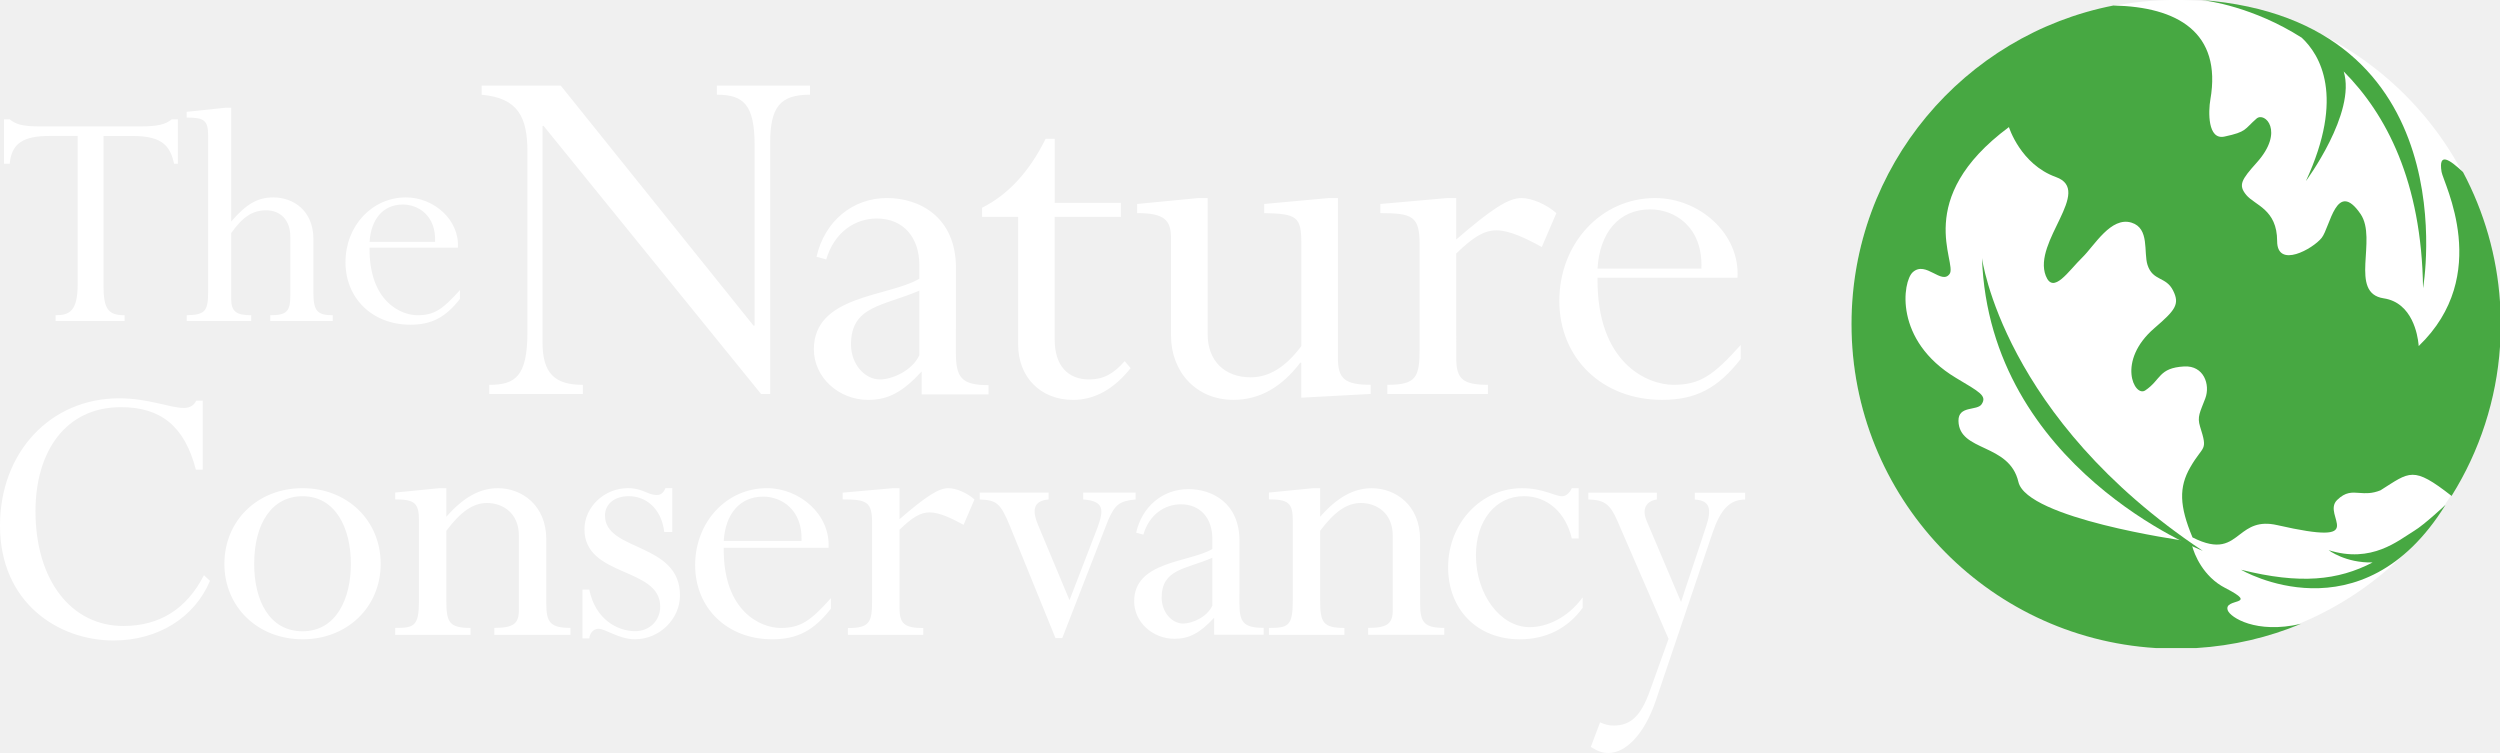
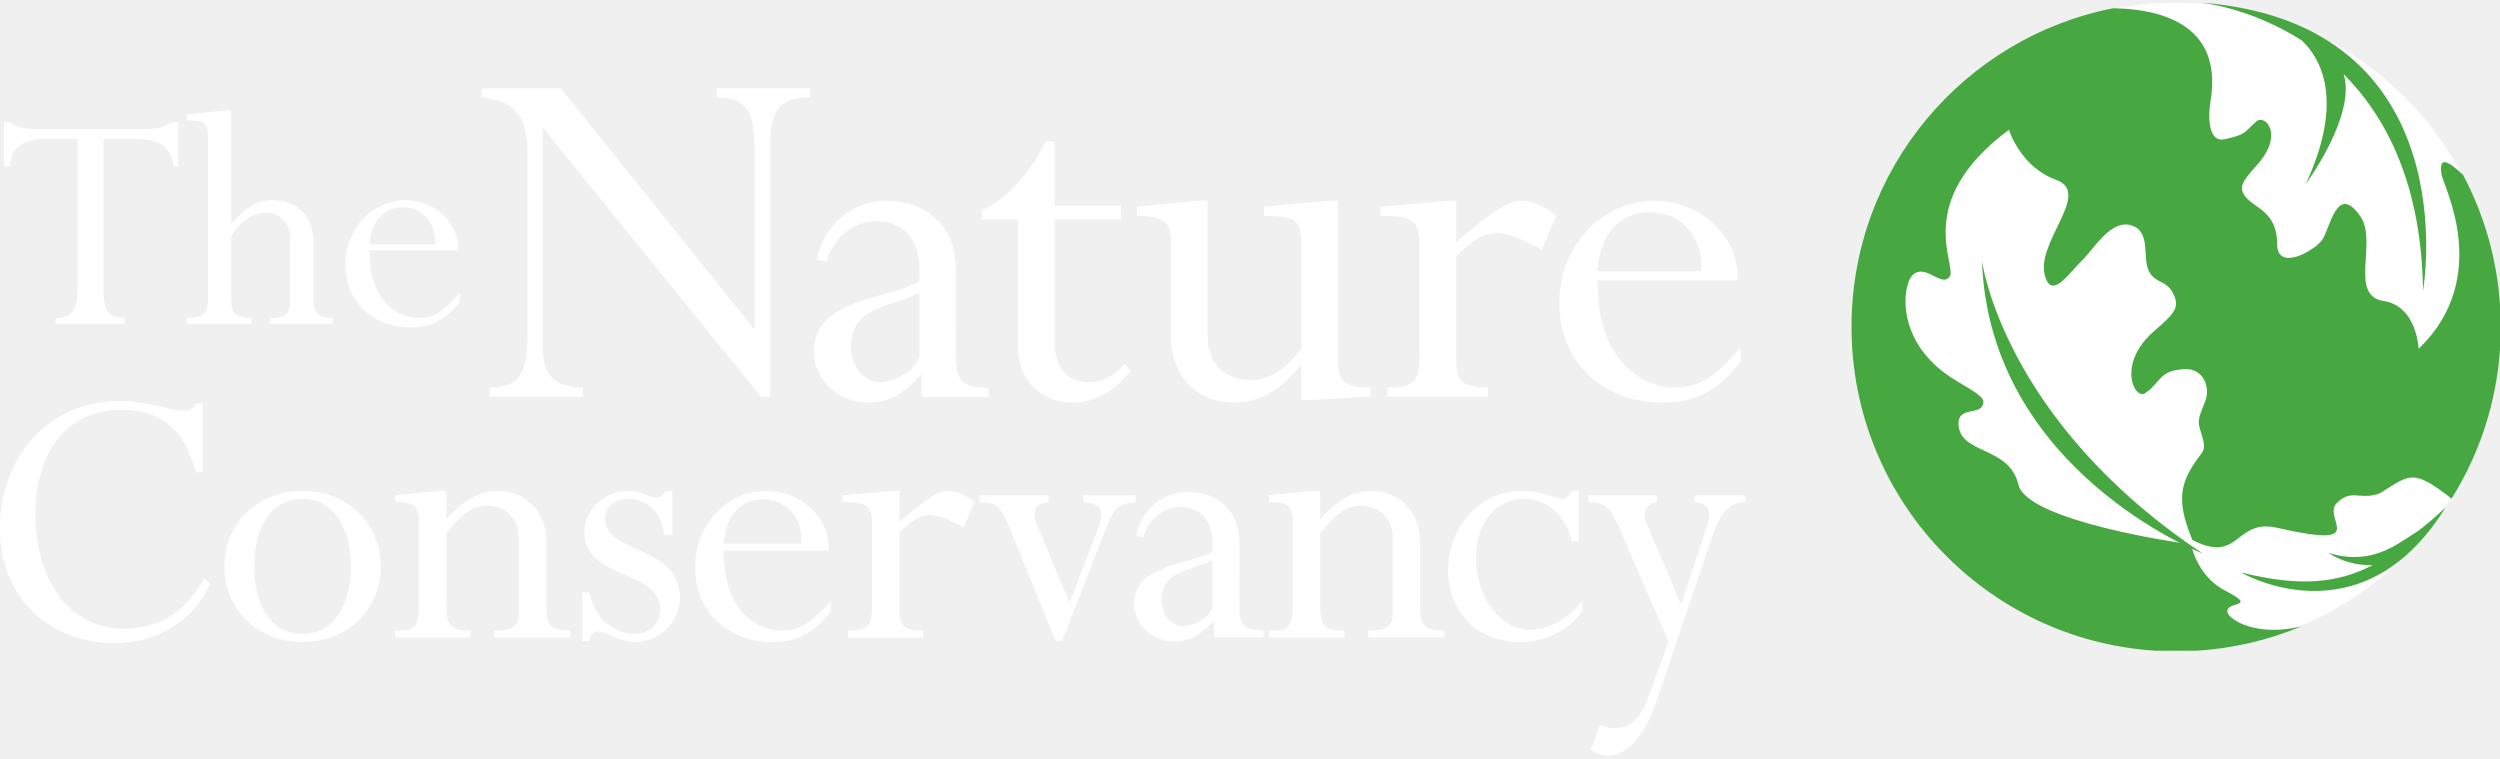
- <svg xmlns="http://www.w3.org/2000/svg" version="1.1" id="Layer_1" x="0px" y="0px" width="250px" height="75.293px" viewBox="0 0 250 75.293" enable-background="new 0 0 250 75.293" xml:space="preserve">
-   <path fill="#FFFFFF" d="M10.35,28.536c0,2.342,0.444,2.987,2.107,2.987v0.579H5.558v-0.579c1.393,0,2.208-0.408,2.208-3.091V13.595  H4.946c-2.615,0-3.803,0.743-3.972,2.78H0.398v-4.444h0.576c0.272,0.237,0.579,0.403,1.055,0.54  c0.445,0.107,1.052,0.169,1.869,0.169h10.185c1.698,0,2.479-0.202,3.093-0.709h0.611v4.445h-0.375  c-0.375-1.625-1.014-2.778-4.105-2.778h-2.956v14.938H10.35z M31.341,23.915c0-2.851-2-4.173-4.01-4.173  c-1.556,0-2.681,0.639-4.211,2.409V10.775h-0.575l-3.875,0.407v0.576c1.701,0,2.143,0.236,2.143,1.799v15.655  c0,1.934-0.343,2.273-2.142,2.311v0.579h6.452v-0.579c-1.494,0-2.003-0.375-2.003-1.625v-6.592c1.156-1.631,2.142-2.275,3.5-2.275  c1.458,0,2.41,1.014,2.41,2.614v5.945c0,1.555-0.371,1.934-2.004,1.934v0.579h6.247v-0.579c-1.593,0-1.935-0.476-1.935-2.311v-5.298  L31.341,23.915L31.341,23.915z M36.958,24.187c0.139-2.24,1.327-3.733,3.329-3.733c1.528,0,3.329,1.083,3.223,3.733H36.958z   M45.789,24.765c0.17-2.784-2.411-5.024-5.194-5.024c-3.397,0-6.046,2.853-6.046,6.48c0,3.639,2.718,6.25,6.488,6.25  c2.101,0,3.498-0.711,4.956-2.577V29.01c-1.733,1.938-2.581,2.514-4.246,2.514c-1.634,0-4.853-1.361-4.792-6.76H45.789z   M77.017,14.316c0-3.606,0.972-4.847,3.985-4.847V8.558h-9.312v0.913c2.692,0,3.771,1.022,3.771,5.061v18.029H75.35L56.076,8.562  h-7.909v0.912c3.659,0.325,4.576,2.26,4.576,5.704V33.21c0,4.469-1.24,5.275-3.819,5.275v0.917h9.361v-0.917  c-2.795,0-4.033-1.129-4.033-4.253V12.591h0.107l21.746,26.806h0.913l0.002-25.081H77.017z M105.472,13.883h-0.912  c-1.617,3.284-3.77,5.601-6.354,6.892v0.915h3.608v12.758c0,3.283,2.26,5.542,5.49,5.542c2.153,0,4.089-1.076,5.758-3.176  l-0.592-0.7c-1.131,1.292-2.156,1.831-3.556,1.831c-2.1,0-3.445-1.348-3.445-3.983V21.689h6.621v-1.401h-6.618V13.883z   M133.795,19.805h-0.918l-6.459,0.593v0.914c3.281,0.056,3.715,0.375,3.715,3.014v10.281c-1.563,2.104-3.229,3.125-5.062,3.125  c-2.583,0-4.305-1.617-4.305-4.309V19.804h-0.917l-6.139,0.593v0.913c2.75,0,3.393,0.702,3.393,2.53v9.742  c0,3.554,2.473,6.403,6.242,6.403c2.583,0,4.795-1.238,6.68-3.716h0.104v3.5l6.941-0.375v-0.916c-2.582,0-3.279-0.592-3.279-2.689  l0.004-15.986V19.805z M145.621,25.351c1.721-1.667,2.799-2.317,4.037-2.317c1.287,0,2.957,0.809,4.521,1.667l1.459-3.389  c-0.971-0.858-2.426-1.505-3.503-1.505c-1.296,0-2.959,1.079-6.513,4.144v-4.144h-0.916l-6.674,0.591v0.914  c3.229,0,3.93,0.323,3.93,3.125v10.386c0,2.906-0.321,3.659-3.229,3.659v0.917h10.063v-0.917c-2.527,0-3.172-0.593-3.172-2.69  L145.621,25.351L145.621,25.351L145.621,25.351z M159.752,26.858c0.207-3.555,2.1-5.92,5.273-5.92c2.422,0,5.275,1.719,5.115,5.919  H159.75v0.001H159.752z M173.748,27.774c0.268-4.416-3.82-7.969-8.234-7.969c-5.383,0-9.581,4.521-9.581,10.281  c0,5.759,4.308,9.9,10.278,9.9c3.338,0,5.549-1.126,7.861-4.089v-1.4c-2.748,3.069-4.088,3.986-6.73,3.986  c-2.578,0-7.692-2.152-7.588-10.708L173.748,27.774L173.748,27.774z M20.271,46.961v-6.893h-0.647  c-0.243,0.485-0.646,0.727-1.25,0.727c-1.369,0-3.546-0.965-6.449-0.965C5.038,39.832,0,45.23,0,52.564  c0,7.693,5.806,11.484,11.364,11.484c4.435,0,8.101-2.295,9.632-5.965l-0.6-0.563c-1.736,3.387-4.436,5.078-8.065,5.078  c-5.194,0-8.782-4.553-8.782-11.484c0-5.925,2.982-10.398,8.542-10.398c3.989,0,6.37,1.898,7.497,6.25h0.684L20.271,46.961  L20.271,46.961z M30.25,49.623c3.306,0,4.838,3.18,4.838,6.77c0,3.463-1.454,6.734-4.836,6.734c-3.303,0-4.834-3.066-4.834-6.734  c0-4.107,1.812-6.77,4.834-6.77 M30.252,63.93c4.475,0,7.817-3.225,7.817-7.545c0-4.346-3.342-7.568-7.815-7.568  c-4.473,0-7.815,3.225-7.815,7.572c0,4.314,3.347,7.539,7.816,7.539 M54.629,53.934c0-3.424-2.461-5.115-4.836-5.115  c-1.819,0-3.465,0.926-5.159,2.857v-2.859h-0.686l-4.431,0.439v0.684c1.935,0,2.379,0.359,2.379,2.098v8.02  c0,2.574-0.486,2.734-2.379,2.734v0.695h7.535v-0.695c-2.136,0-2.419-0.563-2.419-2.736v-6.973c1.413-1.891,2.659-2.783,4.069-2.783  c1.533,0,3.185,0.967,3.185,3.268v7.457c0,1.326-0.525,1.764-2.456,1.764v0.695h7.615v-0.695c-2.014,0-2.417-0.561-2.417-2.412  V53.93V53.934z M67.228,53.207v-4.393h-0.683c-0.201,0.484-0.486,0.686-0.848,0.686c-0.965,0-1.409-0.686-2.898-0.686  c-2.375,0-4.353,1.896-4.353,4.109c0,4.834,7.575,3.748,7.575,7.736c0,1.414-1.086,2.459-2.498,2.459  c-1.771,0-3.992-1.176-4.594-4.156h-0.685v4.875h0.686c0.042-0.514,0.406-0.959,0.928-0.959c0.687,0,2.056,1.051,3.629,1.051  c2.455,0,4.511-2.016,4.511-4.396c0-5.322-7.5-4.354-7.5-7.98c0-1.166,0.972-1.936,2.382-1.936c1.692,0,3.264,1.209,3.545,3.582  l0.805,0.004L67.228,53.207z M72.374,54.094c0.161-2.658,1.573-4.432,3.948-4.432c1.816,0,3.949,1.293,3.83,4.432H72.374z   M82.853,54.783c0.203-3.305-2.86-5.967-6.167-5.967c-4.03,0-7.172,3.383-7.172,7.697c0,4.311,3.225,7.416,7.697,7.416  c2.5,0,4.15-0.85,5.882-3.064v-1.051c-2.053,2.303-3.061,2.982-5.038,2.982c-1.933,0-5.759-1.611-5.681-8.014H82.853L82.853,54.783  L82.853,54.783z M89.953,52.971c1.289-1.248,2.094-1.732,3.019-1.732c0.968,0,2.217,0.605,3.385,1.244l1.09-2.539  c-0.722-0.645-1.813-1.127-2.62-1.127c-0.965,0-2.216,0.805-4.875,3.102V48.82h-0.687l-5,0.445v0.676  c2.421,0,2.944,0.242,2.944,2.342v7.781c0,2.174-0.244,2.74-2.419,2.74v0.686h7.535v-0.686c-1.894,0-2.375-0.445-2.375-2.016  L89.953,52.971L89.953,52.971z M103.771,52.404c-0.643-1.572-0.281-2.34,1.089-2.459v-0.684h-6.889v0.684  c1.69,0.082,2.056,0.324,3.02,2.658l4.556,11.203h0.68l4.597-11.809c0.687-1.533,1.092-1.889,2.739-2.053V49.26h-5.244v0.686  c2.097,0.162,2.097,1.008,1.412,2.863l-2.781,7.209l-3.183-7.615h0.004V52.404z M142.008,53.934c0-3.422-2.454-5.113-4.834-5.113  c-1.813,0-3.465,0.926-5.159,2.855v-2.859h-0.681l-4.438,0.438v0.684c1.938,0,2.383,0.365,2.383,2.102v8.014  c0,2.576-0.484,2.738-2.383,2.738v0.691h7.541v-0.691c-2.137,0-2.422-0.561-2.422-2.734V53.08c1.417-1.891,2.661-2.781,4.074-2.781  c1.531,0,3.186,0.969,3.186,3.266v7.457c0,1.326-0.523,1.768-2.459,1.768v0.691h7.609v-0.691c-2.01,0-2.414-0.563-2.414-2.416  l-0.004-6.441V53.934z M157.869,48.82h-0.688c-0.24,0.525-0.606,0.805-0.97,0.805c-0.725,0-1.891-0.805-4.027-0.805  c-4.068,0-7.373,3.5-7.373,7.896c0,4.27,2.938,7.215,7.173,7.215c2.575,0,4.755-1.053,6.282-3.148v-1.047  c-1.489,2.057-3.584,2.98-5.316,2.98c-2.902,0-5.357-3.27-5.357-7.18c0-3.5,1.978-5.918,4.793-5.918c2.38,0,4.191,1.65,4.795,4.23  h0.689v-5.033V48.82z M164.682,52.125c-0.529-1.209-0.084-2.014,1.004-2.176v-0.684h-6.854v0.684  c1.65,0.041,2.176,0.484,2.904,2.133l5.119,11.807L165,69.051c-0.889,2.498-1.893,3.504-3.627,3.504  c-0.484,0-0.805-0.08-1.365-0.318l-0.93,2.459c0.726,0.439,1.172,0.604,1.77,0.604c1.736,0,3.592-1.893,4.717-5.193l5.684-16.807  c0.807-2.375,1.732-3.344,3.266-3.344v-0.682h-5.035v0.682c1.566,0.084,1.689,1.01,1.127,2.699l-2.504,7.539l-3.422-8.066  L164.682,52.125z M91.931,29.062c-3.605,1.561-6.833,1.506-6.833,5.382c0,1.939,1.344,3.501,2.905,3.501  c1.129,0,3.178-0.806,3.931-2.424v-6.459H91.931z M95.588,35.242c0,2.509,0.544,3.272,3.267,3.272v0.926h-6.686v-2.293l-0.009,0.006  c-1.886,2.049-3.348,2.836-5.34,2.836c-2.959,0-5.434-2.261-5.434-5.06c0-5.439,7.431-5.22,10.547-7.055V26.48  c0-2.691-1.561-4.629-4.25-4.629c-2.155,0-4.253,1.348-5.058,4.094l-0.972-0.271c0.81-3.556,3.607-5.871,7.051-5.871  c3.177,0,6.892,1.833,6.892,6.997l-0.008,8.445 M121.235,55.779c-2.673,1.156-5.069,1.113-5.069,3.986c0,1.438,1,2.59,2.158,2.59  c0.836,0,2.354-0.594,2.912-1.795L121.235,55.779L121.235,55.779z M123.944,60.363c0,1.854,0.405,2.42,2.423,2.42v0.691h-4.952  v-1.701l-0.011,0.008c-1.396,1.514-2.479,2.098-3.958,2.098c-2.194,0-4.03-1.676-4.03-3.752c0-4.025,5.508-3.867,7.819-5.227v-1.031  c0-2-1.156-3.439-3.153-3.439c-1.593,0-3.15,1-3.75,3.035l-0.717-0.201c0.597-2.633,2.673-4.352,5.227-4.352  c2.356,0,5.107,1.361,5.107,5.189l-0.007,6.258" />
-   <path fill="none" d="M250,30.183c-0.305-4.539-1.566-8.961-3.701-12.978c-1.354-1.259-2.469-2.045-2.143-0.019  c0.18,1.12,5.113,10.313-2.287,17.42l-0.018-0.2c-0.082-0.839-0.59-4.139-3.48-4.572c-3.525-0.527-0.6-5.917-2.313-8.431  c-2.42-3.541-3.041,1.32-3.893,2.386c-0.865,1.087-4.451,3.111-4.451,0.319c0-3.18-2.23-3.576-3.088-4.611  c-0.82-0.993-0.49-1.519,1.053-3.242c2.816-3.139,0.789-5.118-0.031-4.392c-1.234,1.076-0.943,1.312-3.201,1.794  c-1.699,0.373-1.617-2.523-1.41-3.706c1.168-6.718-3.307-9.271-9.703-9.398c-14.926,2.926-26.184,16.074-26.184,31.856  c0,17.244,13.449,31.339,30.422,32.396h4.078c3.68-0.229,7.205-1.07,10.449-2.422c-4.527,1.049-7.074-0.672-7.318-1.336  c-0.492-1.303,3.311-0.414-0.271-2.256c-2.166-1.113-3.088-3.324-3.32-4.295l-0.74-0.408c-0.129-0.033-0.215-0.063-0.195-0.041  c0,0-15.561-2.195-16.414-5.853c-0.91-3.913-5.932-2.978-5.994-6.104c-0.027-1.561,1.865-0.984,2.316-1.666  c0.564-0.856-0.207-1.221-2.568-2.636c-6.236-3.744-5.336-9.646-4.32-10.566c0.66-0.6,1.385-0.264,2.045,0.074  c0.65,0.328,1.238,0.66,1.641,0.097c0.811-1.121-3.793-7.472,5.932-14.685c0,0,1.152,3.722,4.697,4.995  c3.768,1.353-2.344,6.453-1.012,9.875c0.75,1.922,2.27-0.491,3.662-1.84c1.193-1.158,2.85-4.116,4.916-3.472  c1.824,0.569,1.188,2.958,1.596,4.228c0.537,1.647,1.852,1.127,2.561,2.569c0.688,1.379,0.203,1.958-1.879,3.756  c-3.799,3.283-1.99,6.941-0.91,6.223c1.602-1.073,1.307-2.252,3.9-2.398c1.949-0.106,2.627,1.813,2.104,3.197  c-0.525,1.39-0.832,1.824-0.521,2.818c0.807,2.547,0.334,1.77-0.99,4.088c-1.131,1.975-1.09,3.836,0.234,6.994  c2.672,1.359,3.674,0.52,4.773-0.326c0.875-0.666,1.816-1.336,3.703-0.902c9.553,2.18,4.361-0.936,5.988-2.516  c0.84-0.82,1.48-0.764,2.238-0.705c0.58,0.043,1.23,0.088,2.094-0.26c2.941-1.851,3.227-2.478,7.111,0.561  c2.818-4.504,4.484-9.633,4.844-14.933v-4.481V30.183L250,30.183z" />
-   <ellipse fill="#FFFFFF" cx="217.574" cy="32.399" rx="32.426" ry="32.404" />
-   <path fill="#47A842" d="M250,30.183c-0.305-4.539-1.566-8.961-3.701-12.978c-1.354-1.259-2.469-2.045-2.143-0.019  c0.18,1.12,5.113,10.313-2.287,17.42l-0.018-0.2c-0.082-0.839-0.59-4.139-3.48-4.572c-3.525-0.527-0.6-5.917-2.313-8.431  c-2.42-3.541-3.041,1.32-3.893,2.386c-0.865,1.087-4.451,3.111-4.451,0.319c0-3.18-2.23-3.576-3.088-4.611  c-0.82-0.993-0.49-1.519,1.053-3.242c2.816-3.139,0.789-5.118-0.031-4.392c-1.234,1.076-0.943,1.312-3.201,1.794  c-1.699,0.373-1.617-2.523-1.41-3.706c1.168-6.718-3.307-9.271-9.703-9.398c-14.926,2.926-26.184,16.074-26.184,31.856  c0,17.244,13.449,31.339,30.422,32.396h4.078c3.68-0.229,7.205-1.07,10.449-2.422c-4.527,1.049-7.074-0.672-7.318-1.336  c-0.492-1.303,3.311-0.414-0.271-2.256c-2.166-1.113-3.088-3.324-3.32-4.295l-0.74-0.408c-0.129-0.033-0.215-0.063-0.195-0.041  c0,0-15.561-2.195-16.414-5.853c-0.91-3.913-5.932-2.978-5.994-6.104c-0.027-1.561,1.865-0.984,2.316-1.666  c0.564-0.856-0.207-1.221-2.568-2.636c-6.236-3.744-5.336-9.646-4.32-10.566c0.66-0.6,1.385-0.264,2.045,0.074  c0.65,0.328,1.238,0.66,1.641,0.097c0.811-1.121-3.793-7.472,5.932-14.685c0,0,1.152,3.722,4.697,4.995  c3.768,1.353-2.344,6.453-1.012,9.875c0.75,1.922,2.27-0.491,3.662-1.84c1.193-1.158,2.85-4.116,4.916-3.472  c1.824,0.569,1.188,2.958,1.596,4.228c0.537,1.647,1.852,1.127,2.561,2.569c0.688,1.379,0.203,1.958-1.879,3.756  c-3.799,3.283-1.99,6.941-0.91,6.223c1.602-1.073,1.307-2.252,3.9-2.398c1.949-0.106,2.627,1.813,2.104,3.197  c-0.525,1.39-0.832,1.824-0.521,2.818c0.807,2.547,0.334,1.77-0.99,4.088c-1.131,1.975-1.09,3.836,0.234,6.994  c2.672,1.359,3.674,0.52,4.773-0.326c0.875-0.666,1.816-1.336,3.703-0.902c9.553,2.18,4.361-0.936,5.988-2.516  c0.84-0.82,1.48-0.764,2.238-0.705c0.58,0.043,1.23,0.088,2.094-0.26c2.941-1.851,3.227-2.478,7.111,0.561  c2.818-4.504,4.484-9.633,4.844-14.933v-4.481V30.183L250,30.183z" />
+ <svg xmlns="http://www.w3.org/2000/svg" version="1.1" id="Layer_1" x="0px" y="0px" width="300px" height="91px" viewBox="-25 -7.854 300 91" enable-background="new -25 -7.854 300 91" xml:space="preserve">
  <g>
-     <path fill="#47A842" d="M220.277,55.084c0,0-21.342-8.283-22.078-29.284C198.195,25.8,200.262,41.768,220.277,55.084    M241.447,53.064c-1.629,0.988-4.268,3.313-8.586,1.951c0,0,1.689,1.299,4.406,1.229c-3.465,1.793-7.221,2.215-13.166,0.73   c0,0,12.037,7.096,20.449-6.488C244.549,50.488,242.459,52.449,241.447,53.064 M220.117-0.005   c0.607,0.069,5.205,0.681,10.059,3.777c1.805,1.689,4.355,5.833,0.414,14.334c0,0,5.059-6.82,3.779-10.961   c4.236,4.253,7.799,10.99,7.936,21.672c0,0,4.709-26.756-22.189-28.822" />
+     <path fill="#FFFFFF" d="M-12.58,26.713c0,2.81,0.533,3.584,2.528,3.584v0.695h-8.279v-0.695c1.672,0,2.65-0.489,2.65-3.709V8.783   h-3.384c-3.138,0-4.563,0.892-4.766,3.336h-0.691V6.787h0.691c0.326,0.284,0.695,0.483,1.266,0.648   c0.534,0.128,1.263,0.203,2.243,0.203h12.222c2.037,0,2.975-0.243,3.711-0.851h0.733v5.333h-0.45   c-0.45-1.95-1.217-3.333-4.926-3.333h-3.547v17.925H-12.58z M12.609,21.167c0-3.421-2.4-5.007-4.812-5.007   c-1.867,0-3.217,0.767-5.053,2.891V5.399h-0.69l-4.65,0.489v0.691c2.042,0,2.572,0.284,2.572,2.159v18.786   c0,2.321-0.412,2.728-2.571,2.773v0.695h7.743v-0.695c-1.793,0-2.403-0.45-2.403-1.95v-7.91c1.387-1.958,2.57-2.73,4.2-2.73   c1.75,0,2.892,1.216,2.892,3.137v7.133c0,1.866-0.445,2.321-2.405,2.321v0.695h7.497v-0.695c-1.911,0-2.322-0.571-2.322-2.773   v-6.357H12.609L12.609,21.167z M19.349,21.494c0.167-2.688,1.593-4.479,3.995-4.479c1.833,0,3.995,1.299,3.867,4.479H19.349z    M29.946,22.188c0.204-3.341-2.893-6.028-6.232-6.028c-4.076,0-7.255,3.423-7.255,7.776c0,4.366,3.262,7.5,7.786,7.5   c2.521,0,4.198-0.854,5.947-3.092v-1.061c-2.08,2.326-3.097,3.017-5.095,3.017c-1.961,0-5.824-1.633-5.75-8.112L29.946,22.188   L29.946,22.188z M67.42,9.649c0-4.327,1.166-5.817,4.782-5.817V2.739H61.027v1.096c3.23,0,4.525,1.227,4.525,6.073v21.635h-0.133   L42.291,2.744H32.8v1.094c4.391,0.39,5.492,2.712,5.492,6.845v21.638c0,5.363-1.488,6.329-4.583,6.329v1.102h11.233V38.65   c-3.354,0-4.839-1.354-4.839-5.103V7.579h0.128l26.095,32.167h1.096l0.002-30.096H67.42z M101.565,9.129h-1.094   c-1.941,3.941-4.524,6.721-7.625,8.271v1.098h4.33v15.31c0,3.938,2.712,6.65,6.588,6.65c2.583,0,4.906-1.292,6.909-3.812   l-0.71-0.84c-1.358,1.55-2.588,2.196-4.268,2.196c-2.52,0-4.134-1.617-4.134-4.779V18.496h7.945v-1.681h-7.941V9.129z    M135.553,16.236h-1.102l-7.751,0.711v1.097c3.938,0.067,4.458,0.45,4.458,3.617v12.337c-1.875,2.524-3.874,3.75-6.074,3.75   c-3.1,0-5.166-1.94-5.166-5.171V16.234h-1.1l-7.367,0.711v1.096c3.3,0,4.072,0.843,4.072,3.036v11.69   c0,4.265,2.968,7.683,7.491,7.683c3.099,0,5.754-1.484,8.016-4.458h0.124v4.2l8.33-0.449v-1.1c-3.099,0-3.936-0.711-3.936-3.228   l0.005-19.183V16.236L135.553,16.236z M149.744,22.891c2.064-2,3.358-2.78,4.845-2.78c1.544,0,3.548,0.971,5.426,2l1.75-4.067   c-1.166-1.029-2.912-1.806-4.204-1.806c-1.556,0-3.551,1.294-7.815,4.973v-4.973h-1.1l-8.008,0.709v1.097   c3.875,0,4.715,0.387,4.715,3.75v12.463c0,3.487-0.385,4.392-3.875,4.392v1.099h12.076v-1.099c-3.031,0-3.807-0.712-3.807-3.229   L149.744,22.891L149.744,22.891L149.744,22.891z M166.701,24.699c0.248-4.266,2.52-7.104,6.328-7.104   c2.906,0,6.329,2.063,6.138,7.103h-12.469v0.001H166.701z M183.496,25.798c0.321-5.299-4.584-9.563-9.881-9.563   c-6.46,0-11.496,5.425-11.496,12.337c0,6.911,5.169,11.88,12.332,11.88c4.006,0,6.659-1.353,9.434-4.907v-1.68   c-3.297,3.683-4.905,4.782-8.076,4.782c-3.094,0-9.229-2.582-9.105-12.849L183.496,25.798L183.496,25.798z M-0.675,48.822v-8.271   h-0.776c-0.292,0.581-0.775,0.871-1.5,0.871c-1.643,0-4.255-1.157-7.739-1.157C-18.955,40.268-25,46.746-25,55.547   c0,9.23,6.967,13.779,13.636,13.779c5.322,0,9.721-2.754,11.559-7.157l-0.72-0.677c-2.083,4.065-5.323,6.094-9.678,6.094   c-6.233,0-10.539-5.463-10.539-13.779c0-7.11,3.578-12.479,10.25-12.479c4.787,0,7.644,2.278,8.997,7.5h0.821L-0.675,48.822   L-0.675,48.822z M11.3,52.017c3.967,0,5.805,3.815,5.805,8.124c0,4.155-1.745,8.081-5.803,8.081c-3.963,0-5.801-3.68-5.801-8.081   c0-4.928,2.174-8.124,5.801-8.124 M11.302,69.185c5.37,0,9.38-3.869,9.38-9.054c0-5.215-4.01-9.082-9.378-9.082   c-5.368,0-9.377,3.871-9.377,9.087c0,5.177,4.016,9.047,9.379,9.047 M40.554,57.189c0-4.108-2.953-6.138-5.803-6.138   c-2.183,0-4.158,1.111-6.191,3.429v-3.432h-0.823l-5.317,0.527v0.82c2.322,0,2.855,0.432,2.855,2.519v9.624   c0,3.088-0.583,3.28-2.855,3.28v0.833h9.042v-0.833c-2.563,0-2.902-0.676-2.902-3.282v-8.368c1.696-2.27,3.191-3.34,4.883-3.34   c1.839,0,3.822,1.161,3.822,3.922v8.948c0,1.592-0.63,2.117-2.947,2.117v0.834h9.138v-0.834c-2.417,0-2.9-0.673-2.9-2.895v-7.737   V57.189z M55.673,56.317v-5.271h-0.819c-0.241,0.58-0.583,0.822-1.018,0.822c-1.158,0-1.69-0.822-3.478-0.822   c-2.85,0-5.224,2.274-5.224,4.93c0,5.801,9.09,4.498,9.09,9.283c0,1.697-1.303,2.951-2.998,2.951c-2.125,0-4.791-1.412-5.513-4.987   h-0.822v5.85h0.823c0.05-0.616,0.487-1.15,1.113-1.15c0.824,0,2.467,1.262,4.354,1.262c2.946,0,5.414-2.42,5.414-5.275   c0-6.387-9-5.225-9-9.576c0-1.399,1.167-2.323,2.858-2.323c2.03,0,3.917,1.451,4.254,4.299l0.966,0.004L55.673,56.317z    M61.848,57.382c0.193-3.189,1.887-5.318,4.737-5.318c2.18,0,4.739,1.552,4.596,5.318H61.848z M74.423,58.209   c0.244-3.966-3.432-7.16-7.4-7.16c-4.836,0-8.606,4.06-8.606,9.236c0,5.173,3.869,8.899,9.236,8.899c3,0,4.98-1.021,7.058-3.677   v-1.262c-2.463,2.764-3.672,3.578-6.045,3.578c-2.32,0-6.911-1.933-6.817-9.616L74.423,58.209L74.423,58.209L74.423,58.209z    M82.943,56.034c1.547-1.498,2.513-2.078,3.623-2.078c1.161,0,2.66,0.726,4.062,1.492l1.308-3.047   c-0.866-0.773-2.175-1.353-3.144-1.353c-1.158,0-2.659,0.967-5.85,3.723v-3.718h-0.825l-6,0.534v0.812   c2.905,0,3.533,0.29,3.533,2.81v9.338c0,2.608-0.293,3.288-2.903,3.288v0.822h9.042v-0.822c-2.273,0-2.85-0.534-2.85-2.42   L82.943,56.034L82.943,56.034z M99.524,55.354c-0.772-1.887-0.337-2.808,1.307-2.951v-0.821h-8.267v0.821   c2.028,0.099,2.467,0.39,3.624,3.19l5.467,13.443h0.816l5.516-14.172c0.825-1.839,1.311-2.267,3.287-2.464v-0.82h-6.293v0.822   c2.517,0.195,2.517,1.211,1.695,3.437l-3.337,8.65l-3.82-9.139h0.005V55.354z M145.408,57.189c0-4.106-2.944-6.136-5.801-6.136   c-2.175,0-4.158,1.112-6.189,3.427v-3.432H132.6l-5.325,0.526v0.821c2.325,0,2.859,0.438,2.859,2.521v9.617   c0,3.091-0.581,3.285-2.859,3.285v0.83h9.049v-0.83c-2.564,0-2.905-0.672-2.905-3.281v-8.374c1.699-2.269,3.191-3.337,4.888-3.337   c1.837,0,3.823,1.162,3.823,3.918v8.949c0,1.591-0.628,2.122-2.95,2.122v0.828h9.13v-0.828c-2.412,0-2.897-0.677-2.897-2.899   L145.408,57.189L145.408,57.189L145.408,57.189z M164.441,51.054h-0.825c-0.288,0.629-0.728,0.966-1.164,0.966   c-0.87,0-2.27-0.966-4.833-0.966c-4.881,0-8.848,4.2-8.848,9.475c0,5.124,3.526,8.659,8.608,8.659c3.089,0,5.706-1.265,7.537-3.778   v-1.257c-1.786,2.469-4.301,3.576-6.378,3.576c-3.483,0-6.429-3.925-6.429-8.616c0-4.2,2.373-7.102,5.752-7.102   c2.855,0,5.029,1.979,5.754,5.075h0.826v-6.039L164.441,51.054L164.441,51.054z M172.616,55.02   c-0.635-1.451-0.101-2.417,1.205-2.611v-0.82h-8.225v0.82c1.98,0.05,2.611,0.581,3.485,2.56l6.143,14.168l-2.227,6.194   c-1.066,2.998-2.271,4.205-4.352,4.205c-0.582,0-0.966-0.097-1.639-0.383l-1.115,2.951c0.871,0.527,1.406,0.726,2.123,0.726   c2.084,0,4.311-2.271,5.66-6.231l6.821-20.169c0.97-2.85,2.078-4.012,3.92-4.012v-0.819h-6.042v0.819   c1.879,0.101,2.026,1.211,1.353,3.237l-3.005,9.047l-4.106-9.679V55.02z M85.316,27.344c-4.326,1.874-8.199,1.807-8.199,6.458   c0,2.327,1.612,4.201,3.485,4.201c1.355,0,3.814-0.967,4.717-2.908v-7.751H85.316z M89.705,34.76c0,3.011,0.653,3.926,3.92,3.926   v1.111h-8.023v-2.751l-0.011,0.007c-2.264,2.459-4.018,3.403-6.408,3.403c-3.551,0-6.521-2.713-6.521-6.071   c0-6.527,8.917-6.265,12.656-8.466v-1.673c0-3.229-1.873-5.555-5.1-5.555c-2.586,0-5.104,1.618-6.069,4.913l-1.167-0.325   c0.972-4.267,4.329-7.045,8.461-7.045c3.813,0,8.271,2.2,8.271,8.396l-0.01,10.134 M120.48,59.404   c-3.207,1.388-6.083,1.336-6.083,4.783c0,1.726,1.2,3.108,2.59,3.108c1.003,0,2.825-0.714,3.494-2.154L120.48,59.404L120.48,59.404   z M123.731,64.905c0,2.224,0.486,2.903,2.908,2.903v0.83h-5.943v-2.041l-0.013,0.009c-1.675,1.816-2.975,2.518-4.75,2.518   c-2.633,0-4.836-2.011-4.836-4.503c0-4.83,6.609-4.641,9.382-6.271v-1.237c0-2.4-1.387-4.127-3.783-4.127   c-1.912,0-3.78,1.199-4.5,3.642l-0.86-0.241c0.716-3.159,3.207-5.222,6.271-5.222c2.827,0,6.129,1.634,6.129,6.227l-0.009,7.51" />
+     <path fill="none" d="M274.998,28.689c-0.366-5.447-1.88-10.753-4.441-15.573c-1.625-1.511-2.963-2.454-2.571-0.023   c0.216,1.344,6.136,12.375-2.745,20.903l-0.021-0.239c-0.099-1.007-0.709-4.967-4.177-5.487c-4.23-0.632-0.72-7.1-2.774-10.117   c-2.904-4.249-3.649,1.584-4.673,2.864c-1.038,1.304-5.341,3.733-5.341,0.382c0-3.816-2.676-4.291-3.706-5.533   c-0.983-1.192-0.588-1.823,1.265-3.891c3.379-3.767,0.945-6.141-0.037-5.271c-1.481,1.292-1.133,1.574-3.842,2.153   c-2.039,0.448-1.94-3.028-1.692-4.447c1.401-8.062-3.968-11.125-11.644-11.278c-17.91,3.512-31.42,19.289-31.42,38.228   c0,20.691,16.139,37.606,36.506,38.874h4.894c4.416-0.273,8.646-1.284,12.539-2.906c-5.433,1.259-8.489-0.806-8.782-1.603   c-0.59-1.563,3.973-0.497-0.325-2.707c-2.6-1.336-3.706-3.989-3.984-5.154l-0.888-0.489c-0.155-0.04-0.259-0.075-0.234-0.05   c0,0-18.673-2.634-19.696-7.023c-1.091-4.695-7.118-3.573-7.191-7.324c-0.033-1.873,2.237-1.182,2.778-2   c0.676-1.026-0.248-1.465-3.082-3.162c-7.482-4.493-6.403-11.576-5.184-12.679c0.793-0.72,1.662-0.317,2.454,0.088   c0.779,0.394,1.486,0.792,1.969,0.117c0.973-1.346-4.552-8.967,7.118-17.622c0,0,1.383,4.466,5.637,5.994   c4.521,1.624-2.813,7.744-1.214,11.85c0.899,2.307,2.723-0.589,4.395-2.208c1.432-1.389,3.419-4.939,5.898-4.166   c2.189,0.683,1.426,3.549,1.915,5.073c0.645,1.977,2.222,1.353,3.072,3.083c0.826,1.654,0.244,2.35-2.254,4.506   c-4.559,3.94-2.389,8.329-1.093,7.468c1.924-1.287,1.569-2.702,4.681-2.877c2.339-0.127,3.152,2.176,2.524,3.836   c-0.63,1.668-0.999,2.189-0.625,3.382c0.97,3.057,0.401,2.125-1.187,4.905c-1.358,2.371-1.31,4.604,0.279,8.394   c3.207,1.63,4.409,0.623,5.728-0.392c1.05-0.8,2.18-1.604,4.443-1.082c11.464,2.616,5.233-1.123,7.187-3.02   c1.008-0.984,1.776-0.918,2.686-0.846c0.696,0.051,1.477,0.105,2.513-0.313c3.529-2.221,3.871-2.973,8.533,0.673   c3.382-5.404,5.381-11.56,5.813-17.919v-5.377v0.004H274.998z" />
+     <ellipse fill="#FFFFFF" cx="236.087" cy="31.348" rx="38.911" ry="38.884" />
+     <path fill="#47A842" d="M274.998,28.689c-0.366-5.447-1.88-10.753-4.441-15.573c-1.625-1.511-2.963-2.454-2.571-0.023   c0.216,1.344,6.136,12.375-2.745,20.903l-0.021-0.239c-0.099-1.007-0.709-4.967-4.177-5.487c-4.23-0.632-0.72-7.1-2.774-10.117   c-2.904-4.249-3.649,1.584-4.673,2.864c-1.038,1.304-5.341,3.733-5.341,0.382c0-3.816-2.676-4.291-3.706-5.533   c-0.983-1.192-0.588-1.823,1.265-3.891c3.379-3.767,0.945-6.141-0.037-5.271c-1.481,1.292-1.133,1.574-3.842,2.153   c-2.039,0.448-1.94-3.028-1.692-4.447c1.401-8.062-3.968-11.125-11.644-11.278c-17.91,3.512-31.42,19.289-31.42,38.228   c0,20.691,16.139,37.606,36.506,38.874h4.894c4.416-0.273,8.646-1.284,12.539-2.906c-5.433,1.259-8.489-0.806-8.782-1.603   c-0.59-1.563,3.973-0.497-0.325-2.707c-2.6-1.336-3.706-3.989-3.984-5.154l-0.888-0.489c-0.155-0.04-0.259-0.075-0.234-0.05   c0,0-18.673-2.634-19.696-7.023c-1.091-4.695-7.118-3.573-7.191-7.324c-0.033-1.873,2.237-1.182,2.778-2   c0.676-1.026-0.248-1.465-3.082-3.162c-7.482-4.493-6.403-11.576-5.184-12.679c0.793-0.72,1.662-0.317,2.454,0.088   c0.779,0.394,1.486,0.792,1.969,0.117c0.973-1.346-4.552-8.967,7.118-17.622c0,0,1.383,4.466,5.637,5.994   c4.521,1.624-2.813,7.744-1.214,11.85c0.899,2.307,2.723-0.589,4.395-2.208c1.432-1.389,3.419-4.939,5.898-4.166   c2.189,0.683,1.426,3.549,1.915,5.073c0.645,1.977,2.222,1.353,3.072,3.083c0.826,1.654,0.244,2.35-2.254,4.506   c-4.559,3.94-2.389,8.329-1.093,7.468c1.924-1.287,1.569-2.702,4.681-2.877c2.339-0.127,3.152,2.176,2.524,3.836   c-0.63,1.668-0.999,2.189-0.625,3.382c0.97,3.057,0.401,2.125-1.187,4.905c-1.358,2.371-1.31,4.604,0.279,8.394   c3.207,1.63,4.409,0.623,5.728-0.392c1.05-0.8,2.18-1.604,4.443-1.082c11.464,2.616,5.233-1.123,7.187-3.02   c1.008-0.984,1.776-0.918,2.686-0.846c0.696,0.051,1.477,0.105,2.513-0.313c3.529-2.221,3.871-2.973,8.533,0.673   c3.382-5.404,5.381-11.56,5.813-17.919v-5.377v0.004H274.998z" />
+     <g>
+       <path fill="#47A842" d="M239.331,58.57c0,0-25.61-9.94-26.494-35.141C212.833,23.429,215.313,42.591,239.331,58.57     M264.734,56.146c-1.954,1.185-5.121,3.975-10.303,2.342c0,0,2.026,1.559,5.287,1.474c-4.157,2.151-8.666,2.658-15.799,0.877    c0,0,14.444,8.515,24.537-7.786C268.456,53.056,265.948,55.408,264.734,56.146 M239.139-7.536    c0.729,0.083,6.246,0.817,12.07,4.532c2.165,2.027,5.227,7,0.497,17.201c0,0,6.07-8.184,4.535-13.153    c5.083,5.104,9.358,13.188,9.522,26.006C265.764,27.05,271.414-5.057,239.139-7.536" />
+     </g>
  </g>
</svg>
